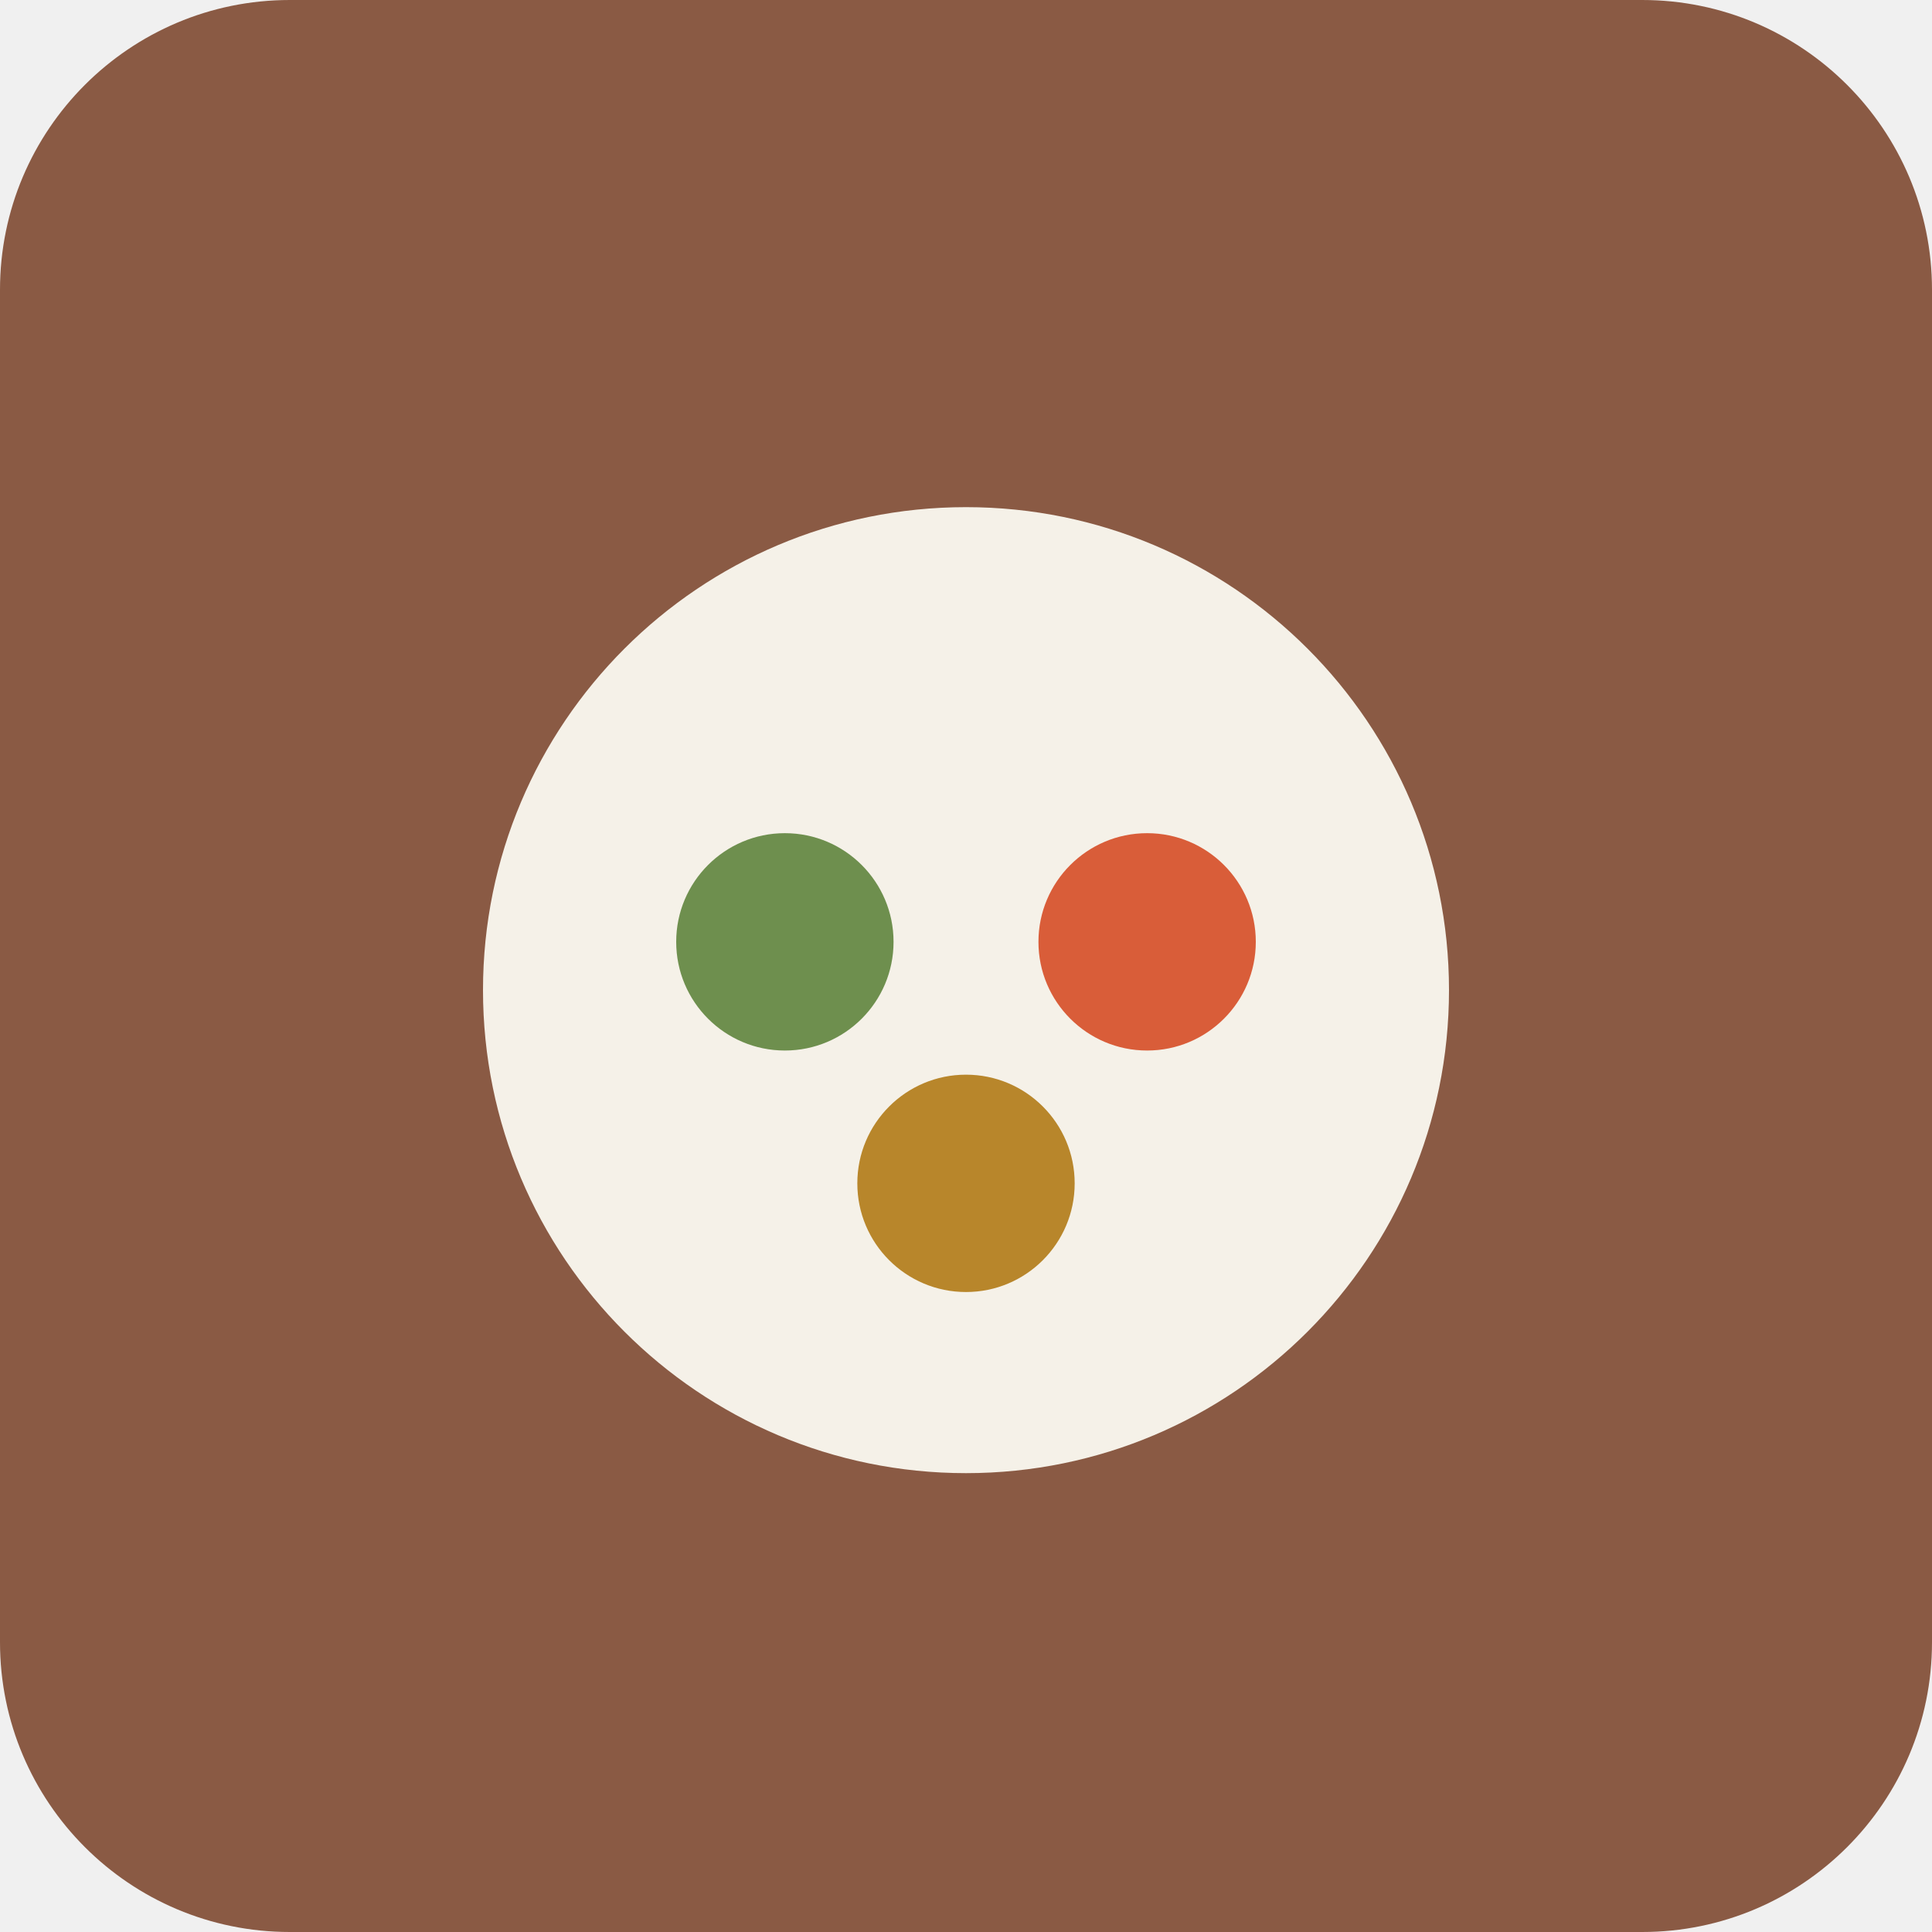
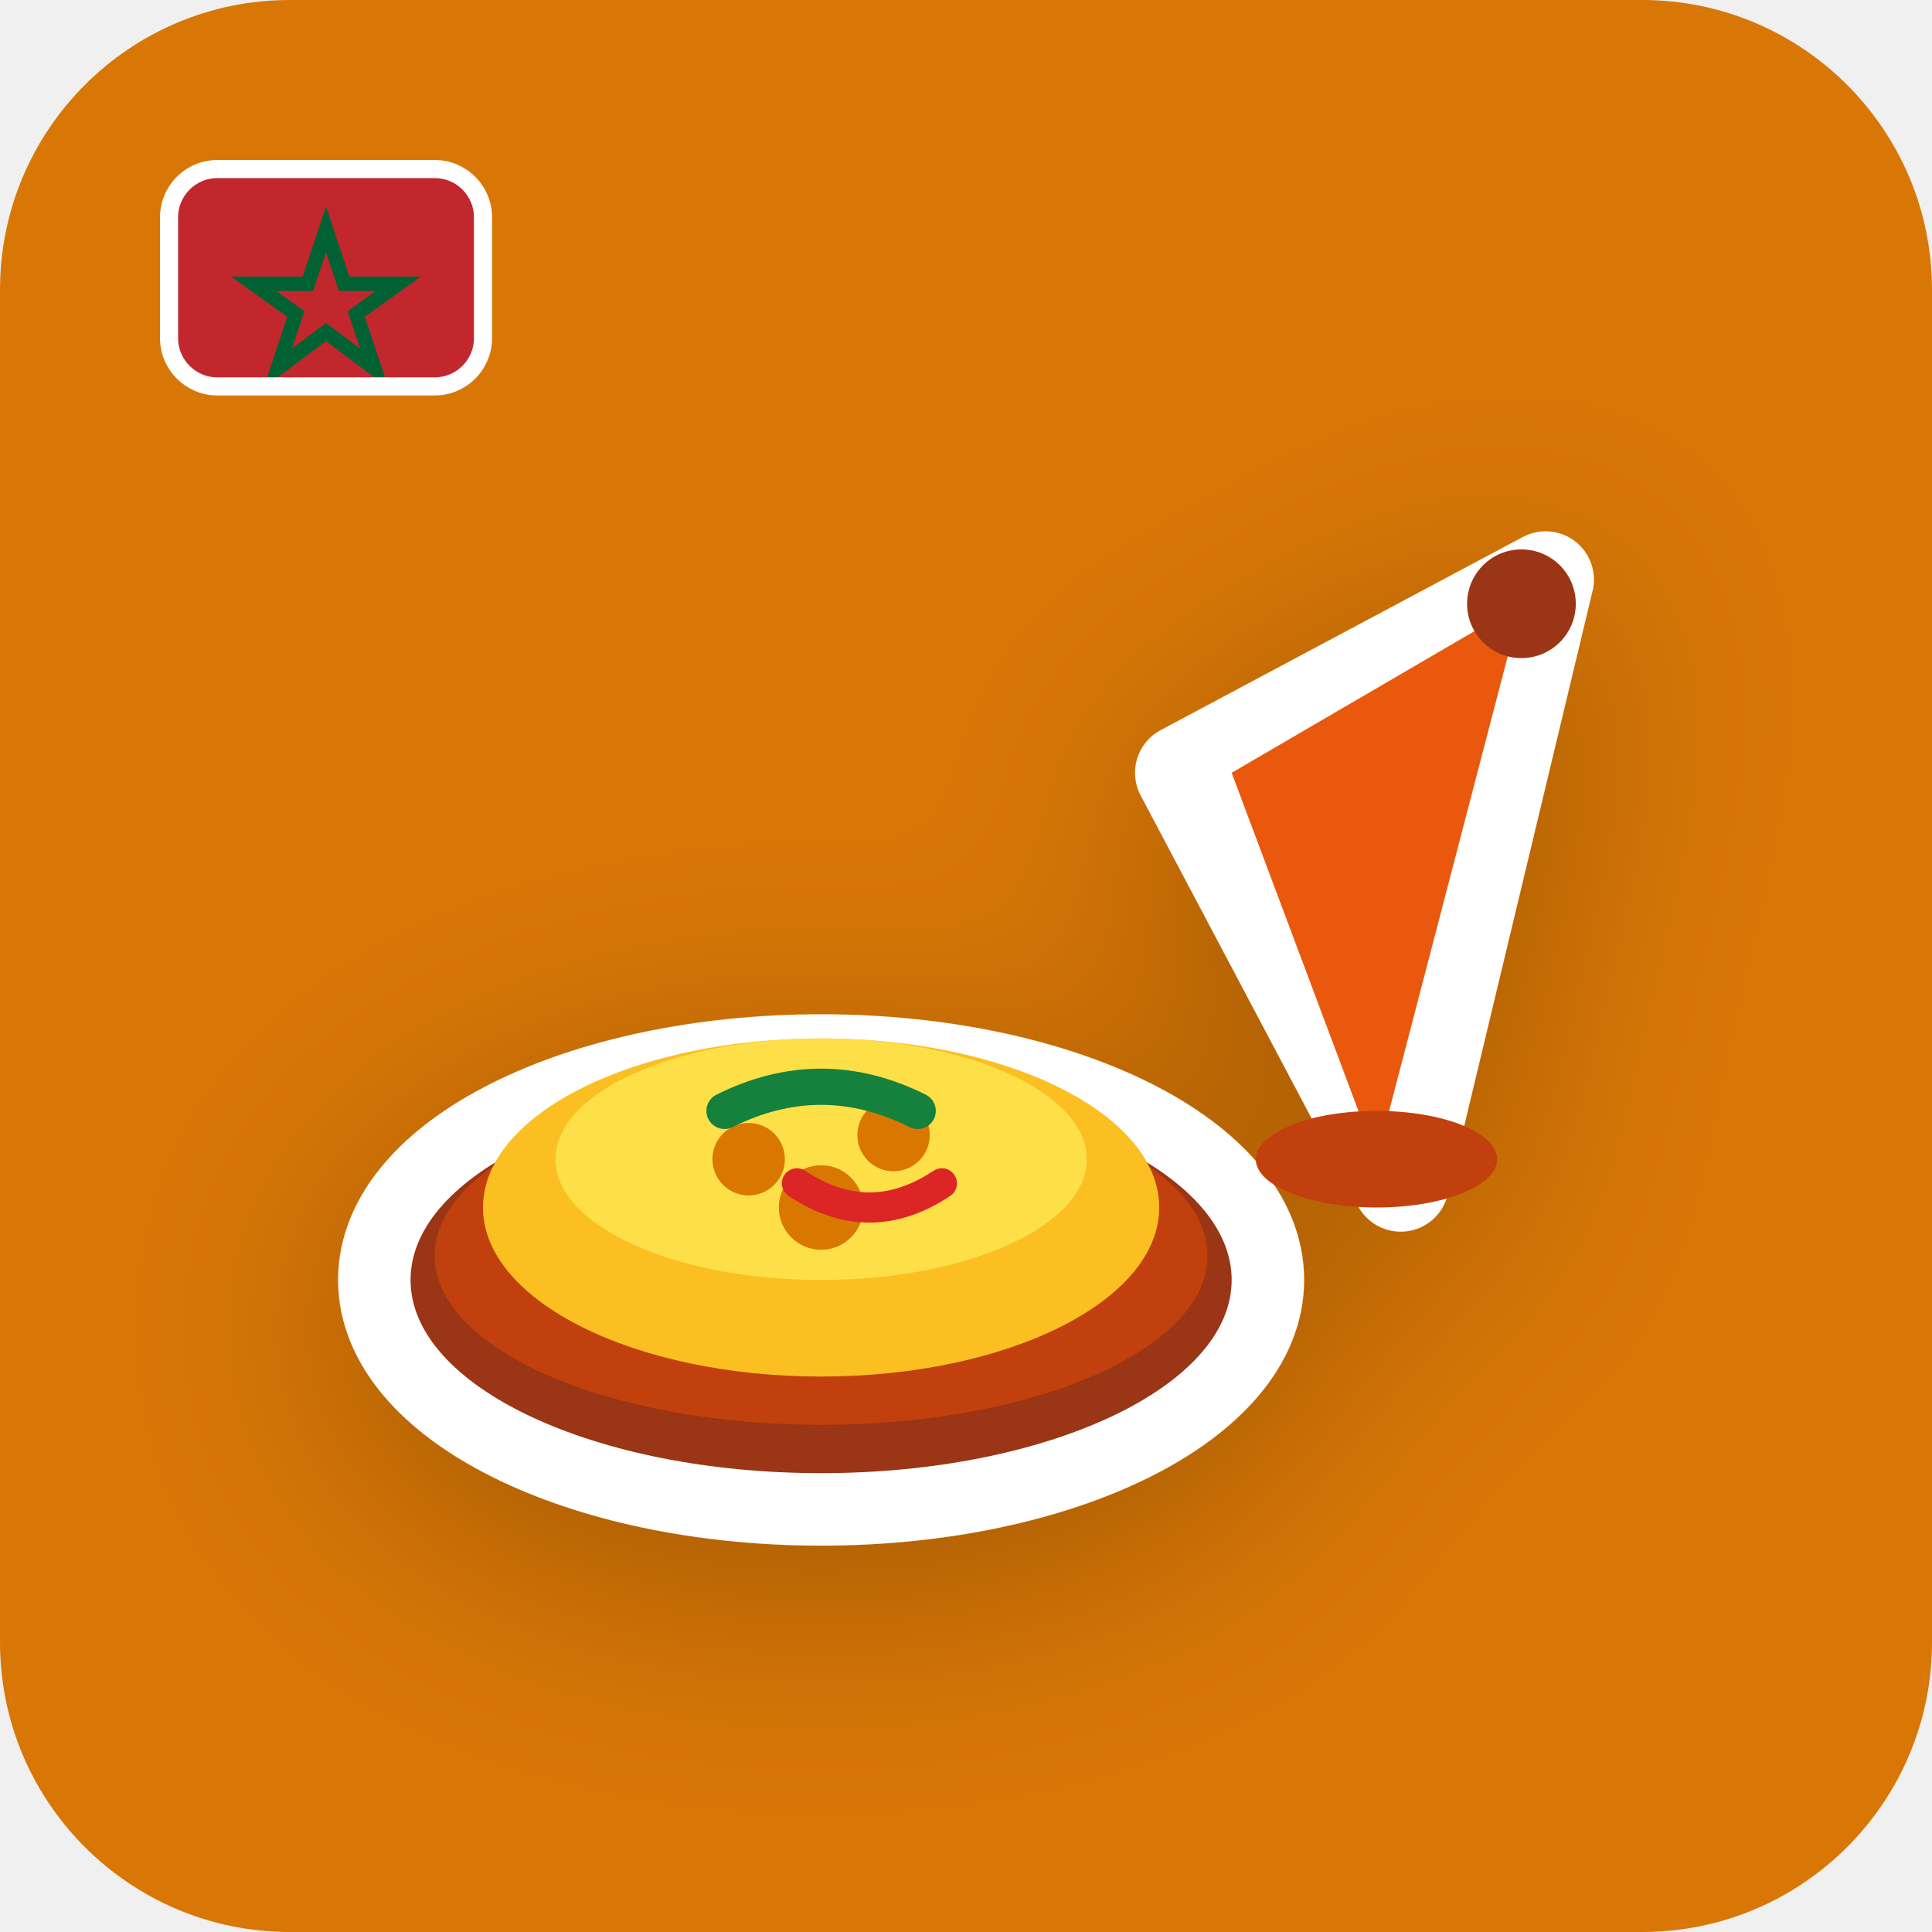
<svg xmlns="http://www.w3.org/2000/svg" viewBox="0 0 160 160" role="img" data-cuisine="arabe">
-   <rect width="160" height="160" rx="24" fill="#8A5A44" />
-   <circle cx="80" cy="82" r="40" fill="#F5F1E8" />
-   <circle cx="65" cy="78" r="9" fill="#6E8F4E" />
-   <circle cx="95" cy="78" r="9" fill="#D95D39" />
-   <circle cx="80" cy="98" r="9" fill="#B8862B" />
+   <defs>
+     <clipPath id="flag-clip-ma">
+       <rect width="26" height="18" rx="4" />
+     </clipPath>
+   </defs>
+   <rect width="160" height="160" rx="24" fill="#D97706" />
+   <g filter="drop-shadow(0 4px 10px rgba(0,0,0,0.25))">
+     <ellipse cx="68" cy="106" rx="36" ry="18" fill="#FFFFFF" stroke="#FFFFFF" stroke-width="8" />
+     <polygon points="98,64 128,48 116,98" fill="#FFFFFF" stroke="#FFFFFF" stroke-width="8" stroke-linejoin="round" />
+     <ellipse cx="68" cy="106" rx="34" ry="16" fill="#9A3412" />
+     <ellipse cx="68" cy="104" rx="32" ry="14" fill="#C2410C" />
+     <ellipse cx="68" cy="100" rx="28" ry="14" fill="#FBBF24" />
+     <ellipse cx="68" cy="96" rx="22" ry="10" fill="#FDE047" />
+     <circle cx="62" cy="96" r="3" fill="#D97706" />
+     <circle cx="74" cy="94" r="3" fill="#D97706" />
+     <circle cx="68" cy="100" r="3.5" fill="#D97706" />
+     <path d="M60 92 Q68 88 76 92" stroke="#15803D" stroke-width="3" fill="none" stroke-linecap="round" />
+     <path d="M66 98 Q72 102 78 98" stroke="#DC2626" stroke-width="2.5" fill="none" stroke-linecap="round" />
+     <polygon points="102,64 126,50 114,96" fill="#EA580C" />
+     <ellipse cx="114" cy="96" rx="10" ry="4" fill="#C2410C" />
+     <circle cx="126" cy="50" r="4.5" fill="#9A3412" />
+   </g>
+   <g class="flag-badge" transform="translate(14,14)">
+     <rect width="26" height="18" rx="4" fill="#0F172A" opacity="0.6" />
+     <g clip-path="url(#flag-clip-ma)">
+       <rect width="26" height="18" fill="#C1272D" />
+       <polygon points="13,5 14.5,9.5 19,9.5 15.5,12 17,16.5 13,13.5 9,16.5 10.5,12 7,9.5 11.5,9.5" fill="none" stroke="#006233" stroke-width="1.2" />
+     </g>
+     <rect width="26" height="18" rx="4" fill="none" stroke="#FFFFFF" stroke-width="1.5" />
+   </g>
</svg>
